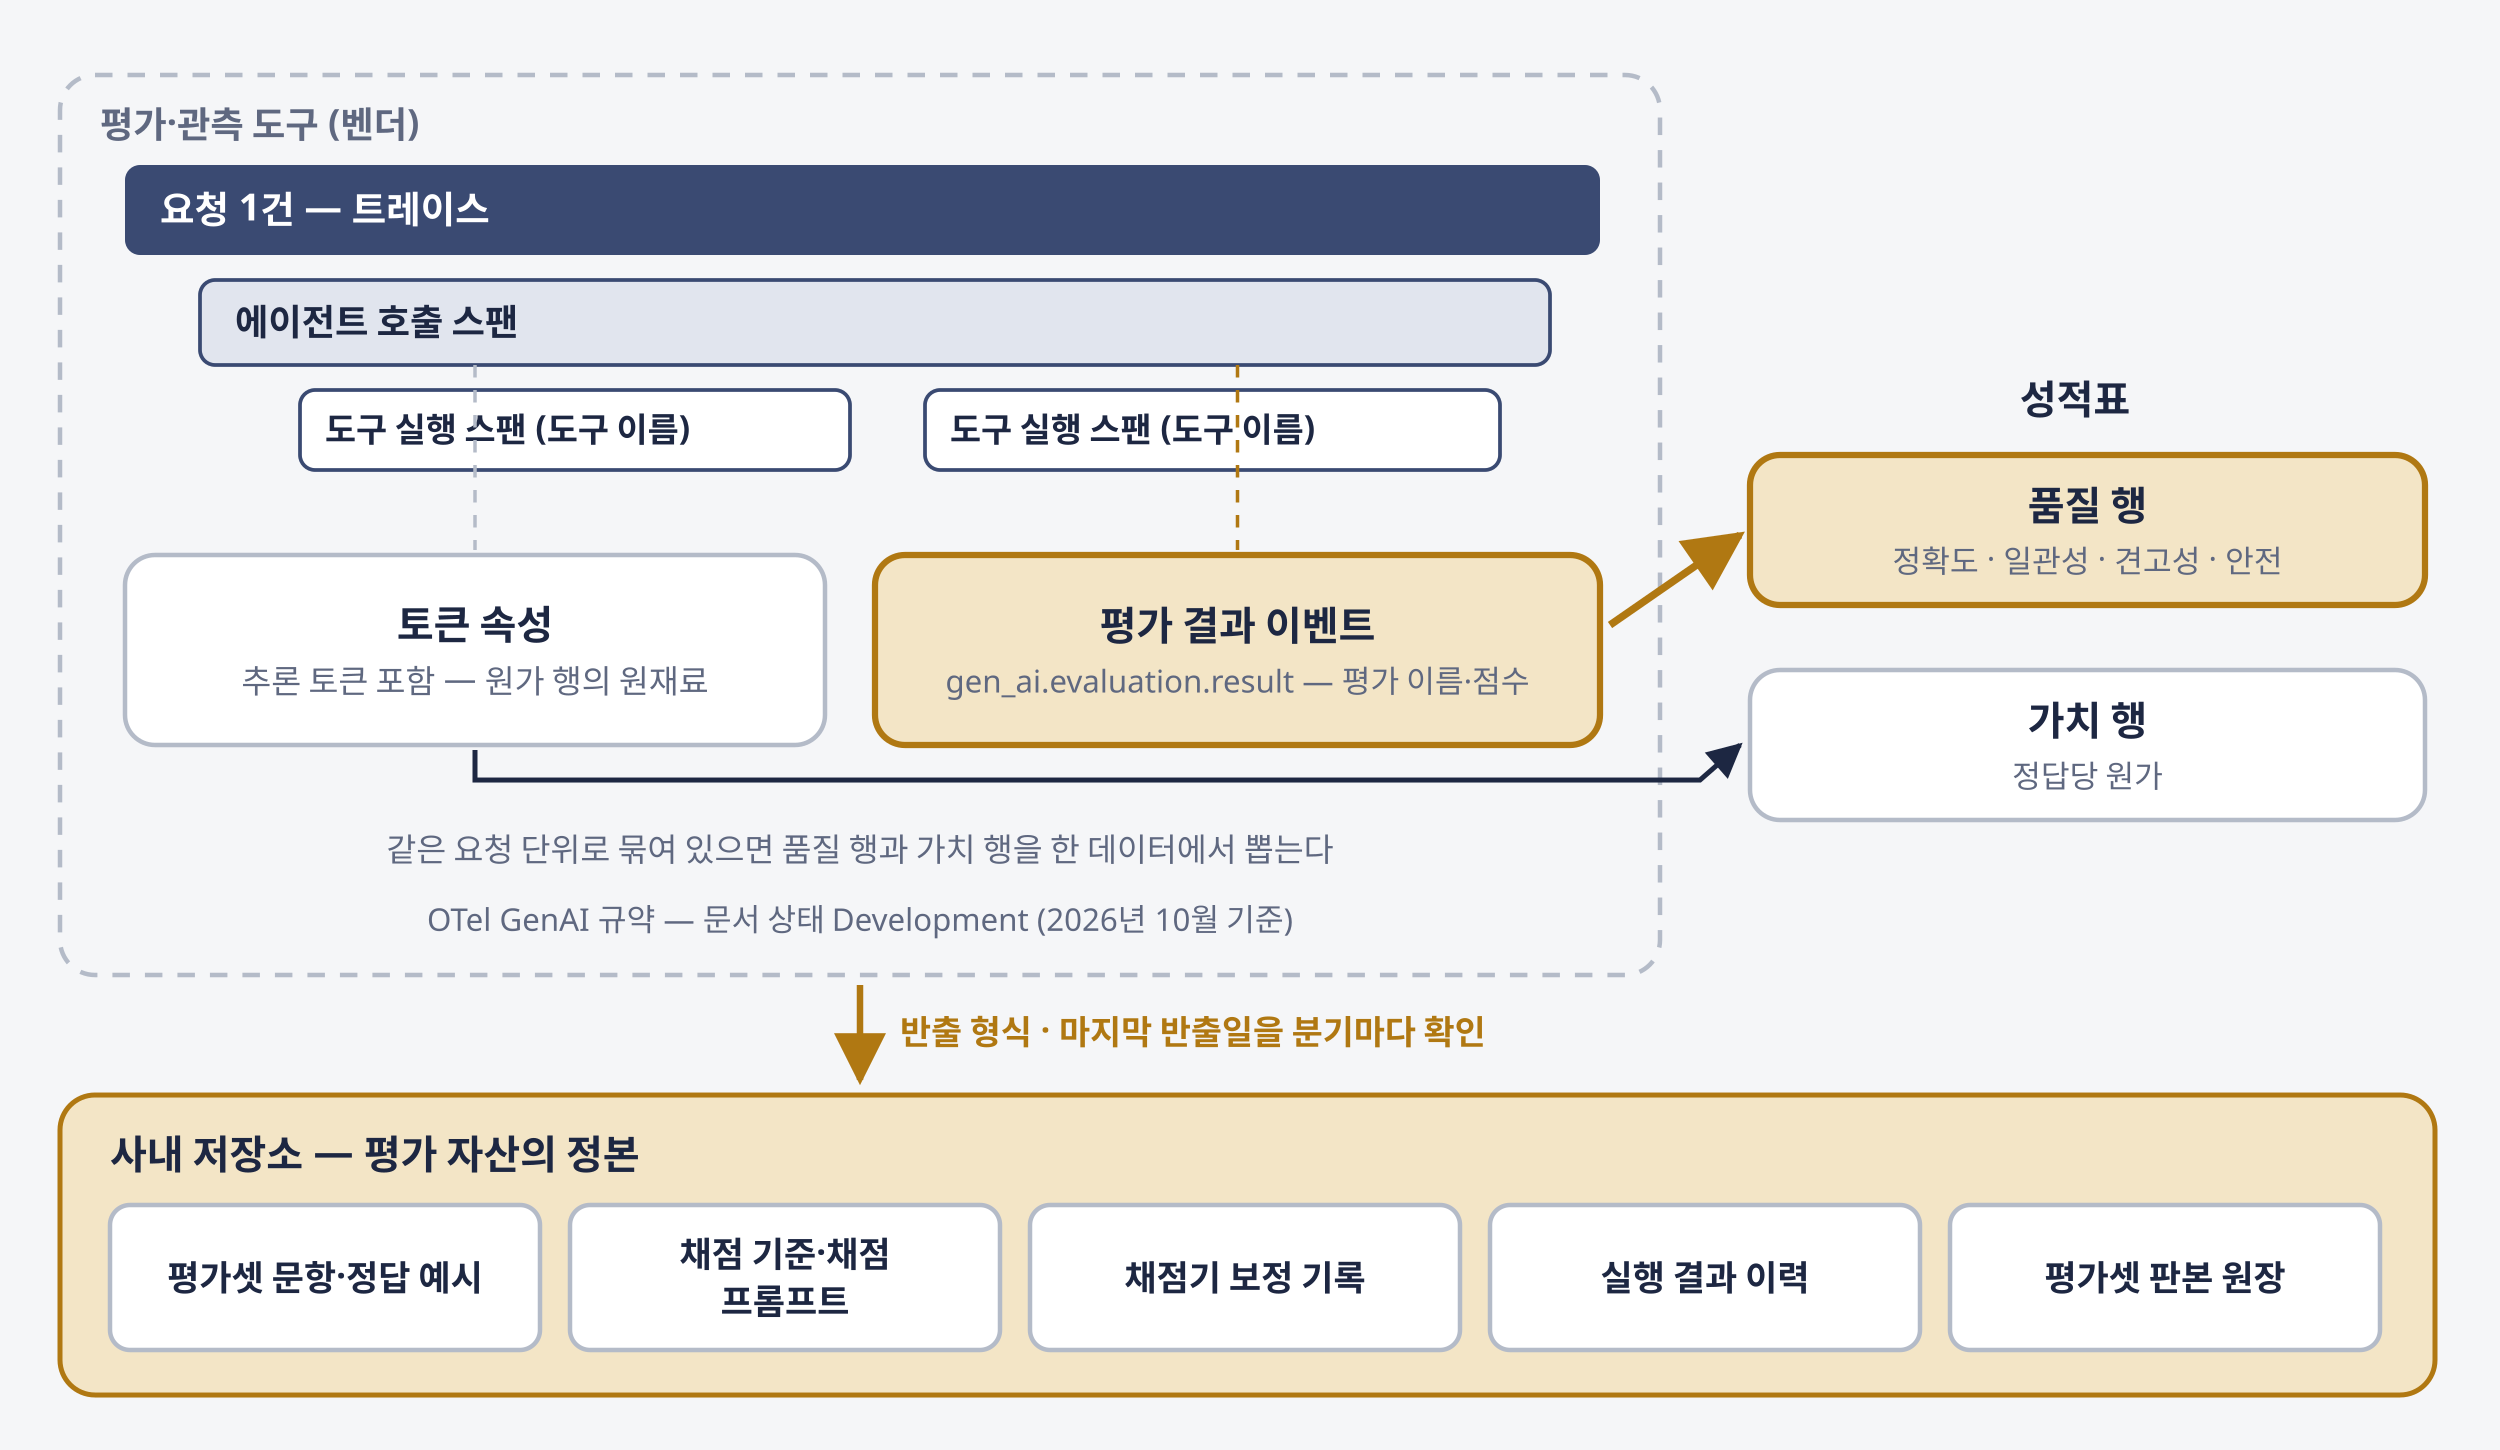
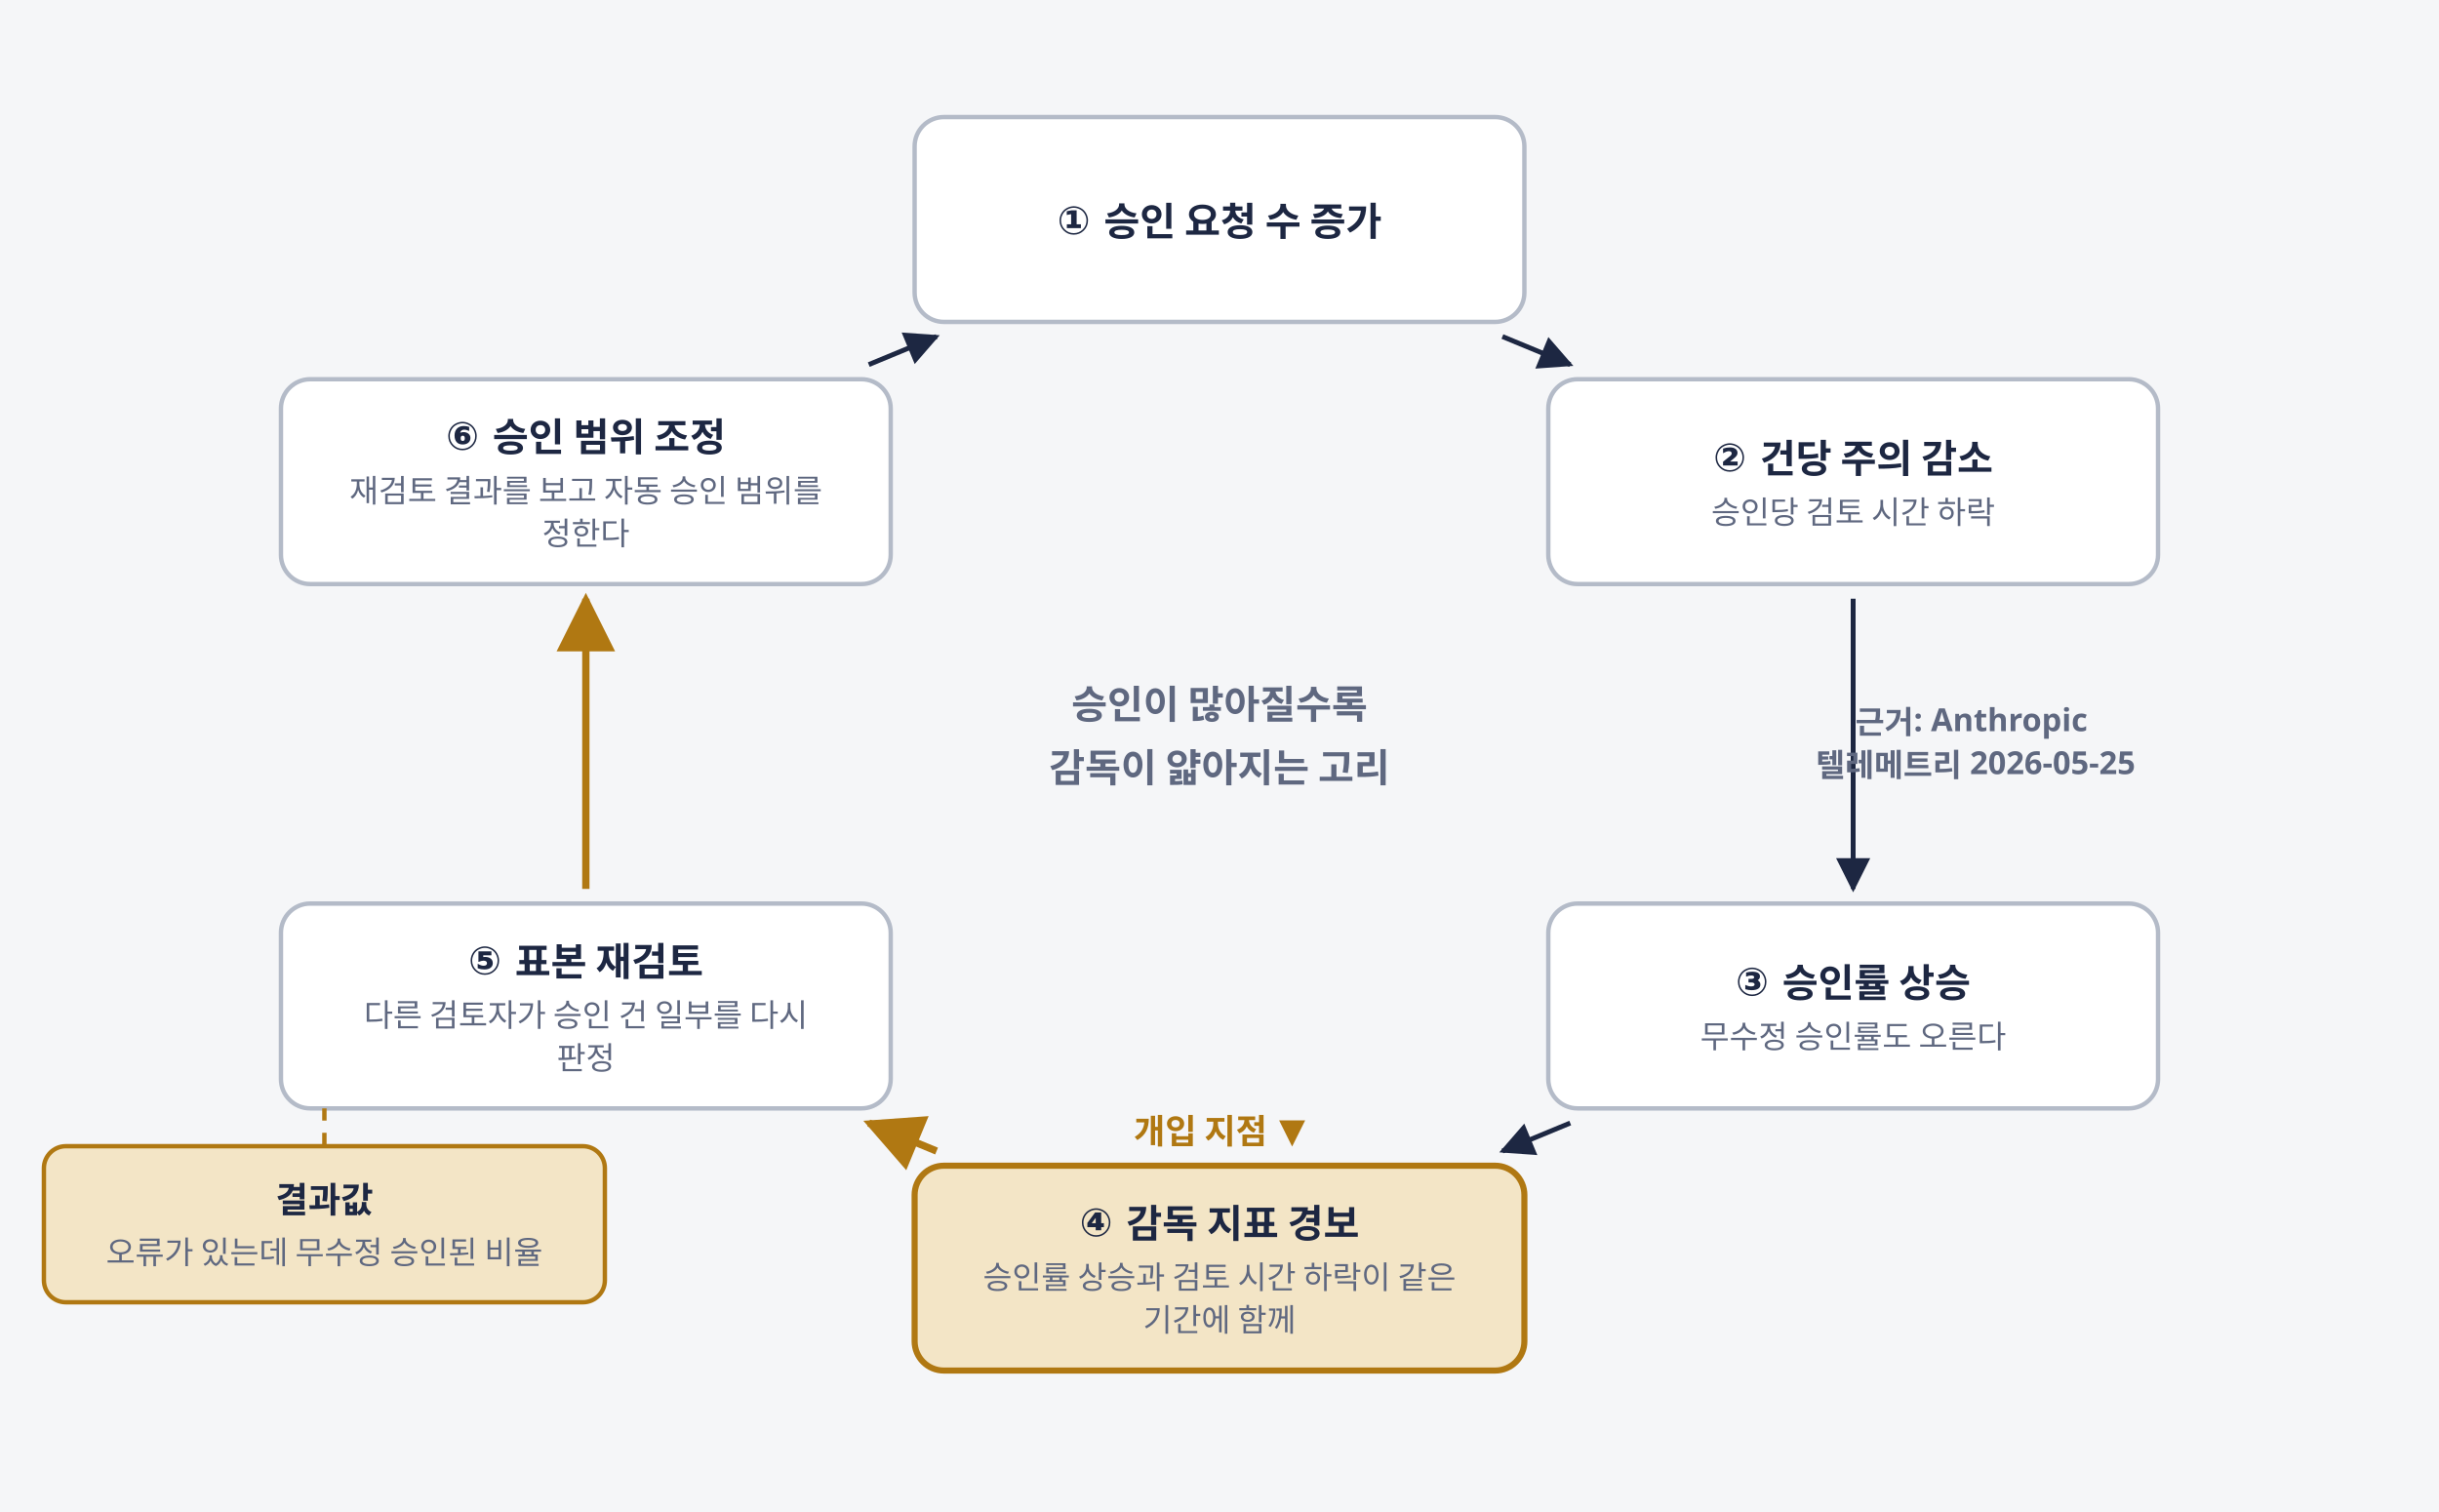
- <svg xmlns="http://www.w3.org/2000/svg" viewBox="0 0 1000 580" role="img" aria-label="한 요청의 트레이스에 실리는 품질·원가와 평가 자산이 벤더 밖으로 나가는 경로" font-family="Pretendard,'Apple SD Gothic Neo','Noto Sans KR',sans-serif">
+ <svg xmlns="http://www.w3.org/2000/svg" viewBox="0 0 1000 620" role="img" aria-label="승인 피로 고리와 경보·재검토가 끼어드는 지점" font-family="Pretendard,'Apple SD Gothic Neo','Noto Sans KR',sans-serif">
  <defs>
    <marker id="mi" viewBox="0 0 10 10" refX="9" refY="5" markerWidth="7" markerHeight="7" orient="auto-start-reverse">
      <path d="M0,0L10,5L0,10z" fill="#1D2742" />
    </marker>
    <marker id="mc" viewBox="0 0 10 10" refX="9" refY="5" markerWidth="8" markerHeight="8" orient="auto-start-reverse">
      <path d="M0,0L10,5L0,10z" fill="#B07812" />
    </marker>
  </defs>
-   <rect width="1000" height="580" fill="#F5F6F8" />
-   <rect x="24" y="30" width="640" height="360" rx="14" fill="none" stroke="#B4BBC8" stroke-width="1.8" stroke-dasharray="7 6" />
-   <text fill="#5F6880" font-size="14.5" font-weight="700" text-anchor="start" dominant-baseline="middle">
-     <tspan x="40.0" y="50.0">평가·관측 도구 (벤더)</tspan>
+   <rect width="1000" height="620" fill="#F5F6F8" />
+   <path d="M616.0,138.0 L643.8,149.5" fill="none" stroke="#1D2742" stroke-width="2" marker-end="url(#mi)" />
+   <path d="M759.8,245.5 L759.8,364.5" fill="none" stroke="#1D2742" stroke-width="2" marker-end="url(#mi)" />
+   <path d="M643.8,460.5 L616.0,472.0" fill="none" stroke="#1D2742" stroke-width="2" marker-end="url(#mi)" />
+   <path d="M384.0,472.0 L356.2,460.5" fill="none" stroke="#B07812" stroke-width="3" marker-end="url(#mc)" />
+   <path d="M240.2,364.5 L240.2,245.5" fill="none" stroke="#B07812" stroke-width="3" marker-end="url(#mc)" />
+   <path d="M356.2,149.5 L384.0,138.0" fill="none" stroke="#1D2742" stroke-width="2" marker-end="url(#mi)" />
+   <rect x="375.0" y="48.0" width="250" height="84" rx="12" fill="#FFFFFF" stroke="#B4BBC8" stroke-width="1.8" />
+   <text x="500.0" y="96.0" fill="#1D2742" font-size="16" font-weight="700" text-anchor="middle">① 승인 요청 수 증가</text>
+   <rect x="634.808" y="155.5" width="250" height="84" rx="12" fill="#FFFFFF" stroke="#B4BBC8" stroke-width="1.8" />
+   <text x="759.8" y="193.2" fill="#1D2742" font-size="16" font-weight="700" text-anchor="middle">② 건당 주의 감소</text>
+   <text x="759.8" y="214.7" fill="#5F6880" font-size="13" font-weight="400" text-anchor="middle">승인당 검토 시간 하락</text>
+   <rect x="634.808" y="370.5" width="250" height="84" rx="12" fill="#FFFFFF" stroke="#B4BBC8" stroke-width="1.8" />
+   <text x="759.8" y="408.2" fill="#1D2742" font-size="16" font-weight="700" text-anchor="middle">③ 승인률 상승</text>
+   <text x="759.8" y="429.7" fill="#5F6880" font-size="13" font-weight="400" text-anchor="middle">무수정 승인률도 오른다</text>
+   <rect x="375.0" y="478.0" width="250" height="84" rx="12" fill="#F3E5C6" stroke="#B07812" stroke-width="2.5" />
+   <text x="500.0" y="506.9" fill="#1D2742" font-size="16" font-weight="700" text-anchor="middle">④ 감독 지표 경보</text>
+   <text x="500.0" y="528.4" fill="#5F6880" font-size="13" font-weight="400" text-anchor="middle">승인률 상승과 검토 시간 하락이 같은</text>
+   <text x="500.0" y="545.9" fill="#5F6880" font-size="13" font-weight="400" text-anchor="middle">기간에 함께</text>
+   <rect x="115.192" y="370.5" width="250" height="84" rx="12" fill="#FFFFFF" stroke="#B4BBC8" stroke-width="1.8" />
+   <text x="240.2" y="399.5" fill="#1D2742" font-size="16" font-weight="700" text-anchor="middle">⑤ 표본 재검토</text>
+   <text x="240.2" y="420.9" fill="#5F6880" font-size="13" font-weight="400" text-anchor="middle">다른 검토자가 승인 건 일부를 다시</text>
+   <text x="240.2" y="438.5" fill="#5F6880" font-size="13" font-weight="400" text-anchor="middle">판정</text>
+   <rect x="115.192" y="155.5" width="250" height="84" rx="12" fill="#FFFFFF" stroke="#B4BBC8" stroke-width="1.8" />
+   <text x="240.2" y="184.4" fill="#1D2742" font-size="16" font-weight="700" text-anchor="middle">⑥ 승인 범위 조정</text>
+   <text x="240.2" y="205.9" fill="#5F6880" font-size="13" font-weight="400" text-anchor="middle">재검토 결과를 보고 자동 승인 범위를</text>
+   <text x="240.2" y="223.4" fill="#5F6880" font-size="13" font-weight="400" text-anchor="middle">정한다</text>
+   <text fill="#5F6880" font-size="16" font-weight="700" text-anchor="middle" dominant-baseline="middle">
+     <tspan x="500.0" y="289.0">승인이 많아질수록</tspan>
  </text>
-   <rect x="50.0" y="66.0" width="590.0" height="36.0" rx="6" fill="#3A4A72" stroke="none" stroke-width="0" />
-   <text fill="#FFFFFF" font-size="15" font-weight="700" text-anchor="start" dominant-baseline="middle">
-     <tspan x="64.0" y="84.0">요청 1건 — 트레이스</tspan>
+   <text fill="#5F6880" font-size="16" font-weight="700" text-anchor="middle" dominant-baseline="middle">
+     <tspan x="500.0" y="315.0">감독이 얇아지는 고리</tspan>
  </text>
-   <rect x="80.0" y="112.0" width="540.0" height="34.0" rx="6" fill="#E1E5EE" stroke="#3A4A72" stroke-width="1.5" />
-   <text fill="#1D2742" font-size="14.5" font-weight="700" text-anchor="start" dominant-baseline="middle">
-     <tspan x="94.0" y="129.0">에이전트 호출 스팬</tspan>
+   <text fill="#5F6880" font-size="13" font-weight="700" text-anchor="middle" dominant-baseline="middle">
+     <tspan x="810.0" y="296.2">근거: Anthropic</tspan>
+     <tspan x="810.0" y="313.8">텔레메트리 2026-05-25</tspan>
  </text>
-   <rect x="120.0" y="156.0" width="220.0" height="32.0" rx="6" fill="#FFFFFF" stroke="#3A4A72" stroke-width="1.5" />
-   <text fill="#1D2742" font-size="13.5" font-weight="700" text-anchor="start" dominant-baseline="middle">
-     <tspan x="130.0" y="172.0">도구 실행 스팬 (도구 이름)</tspan>
+   <text fill="#B07812" font-size="14" font-weight="700" text-anchor="middle" dominant-baseline="middle">
+     <tspan x="500.0" y="464.0">개입 지점 ▼</tspan>
  </text>
-   <rect x="370.0" y="156.0" width="230.0" height="32.0" rx="6" fill="#FFFFFF" stroke="#3A4A72" stroke-width="1.5" />
-   <text fill="#1D2742" font-size="13.5" font-weight="700" text-anchor="start" dominant-baseline="middle">
-     <tspan x="380.0" y="172.0">도구 실행 스팬 (도구 이름)</tspan>
-   </text>
-   <rect x="50" y="222" width="280" height="76" rx="12" fill="#FFFFFF" stroke="#B4BBC8" stroke-width="1.8" />
-   <text x="190.0" y="255.7" fill="#1D2742" font-size="16" font-weight="700" text-anchor="middle">토큰 속성</text>
-   <text x="190.0" y="277.2" fill="#5F6880" font-size="13" font-weight="400" text-anchor="middle">추론 토큰 포함 — 원가 행의 원재료</text>
-   <rect x="350" y="222" width="290" height="76" rx="12" fill="#F3E5C6" stroke="#B07812" stroke-width="2.5" />
-   <text x="495.0" y="256.1" fill="#1D2742" font-size="16" font-weight="700" text-anchor="middle">평가 결과 이벤트</text>
-   <text x="495.0" y="277.0" fill="#5F6880" font-size="12.5" font-weight="400" text-anchor="middle">gen_ai.evaluation.result — 평가 이름·점수</text>
-   <line x1="190" y1="146" x2="190" y2="220" stroke="#B4BBC8" stroke-width="1.4" stroke-dasharray="5 5" />
-   <line x1="495" y1="146" x2="495" y2="220" stroke="#B07812" stroke-width="1.4" stroke-dasharray="5 5" />
-   <text fill="#5F6880" font-size="13" font-weight="400" text-anchor="middle" dominant-baseline="middle">
-     <tspan x="344.0" y="340.0">같은 요청 단위로 묶여 있으면 품질 행과 가치 행을 한 데이터에서 뽑는다</tspan>
-   </text>
-   <text fill="#5F6880" font-size="12.5" font-weight="400" text-anchor="middle" dominant-baseline="middle">
-     <tspan x="344.0" y="368.0">OTel GenAI 규약 — 문서 상태 Development (2026년 10월 기준)</tspan>
-   </text>
-   <text fill="#1D2742" font-size="16" font-weight="700" text-anchor="middle" dominant-baseline="middle">
-     <tspan x="830.0" y="160.0">성적표</tspan>
-   </text>
-   <rect x="700" y="182" width="270" height="60" rx="12" fill="#F3E5C6" stroke="#B07812" stroke-width="2.5" />
-   <text x="835.0" y="208.1" fill="#1D2742" font-size="16" font-weight="700" text-anchor="middle">품질 행</text>
-   <text x="835.0" y="229.0" fill="#5F6880" font-size="12.5" font-weight="400" text-anchor="middle">정확도 · 일관성 · 견고성 · 안전</text>
-   <rect x="700" y="268" width="270" height="60" rx="12" fill="#FFFFFF" stroke="#B4BBC8" stroke-width="1.8" />
-   <text x="835.0" y="294.1" fill="#1D2742" font-size="16" font-weight="700" text-anchor="middle">가치 행</text>
-   <text x="835.0" y="315.0" fill="#5F6880" font-size="12.5" font-weight="400" text-anchor="middle">정답당 원가</text>
-   <path d="M644,250 L696,214" fill="none" stroke="#B07812" stroke-width="3" marker-end="url(#mc)" />
-   <path d="M190,300 L190,312 L680,312 L696,298" fill="none" stroke="#1D2742" stroke-width="2" marker-end="url(#mi)" />
-   <path d="M344,394 L344,432" fill="none" stroke="#B07812" stroke-width="2.6" marker-end="url(#mc)" />
-   <text fill="#B07812" font-size="13.5" font-weight="700" text-anchor="start" dominant-baseline="middle">
-     <tspan x="360.0" y="413.0">반출 형식 · 마지막 반출일을 분기마다 확인</tspan>
-   </text>
-   <rect x="24.0" y="438.0" width="950.0" height="120.0" rx="14" fill="#F3E5C6" stroke="#B07812" stroke-width="2" />
-   <text fill="#1D2742" font-size="16" font-weight="700" text-anchor="start" dominant-baseline="middle">
-     <tspan x="44.0" y="462.0">사내 저장소 — 평가 자산의 정본</tspan>
-   </text>
-   <rect x="44" y="482" width="172" height="58" rx="8" fill="#FFFFFF" stroke="#B4BBC8" stroke-width="1.8" />
-   <text x="130.0" y="516.2" fill="#1D2742" font-size="14" font-weight="700" text-anchor="middle">평가셋 문항·정답 예시</text>
-   <rect x="228" y="482" width="172" height="58" rx="8" fill="#FFFFFF" stroke="#B4BBC8" stroke-width="1.8" />
-   <text x="314.0" y="506.8" fill="#1D2742" font-size="14" font-weight="700" text-anchor="middle">채점 기준·채점</text>
-   <text x="314.0" y="525.7" fill="#1D2742" font-size="14" font-weight="700" text-anchor="middle">프롬프트</text>
-   <rect x="412" y="482" width="172" height="58" rx="8" fill="#FFFFFF" stroke="#B4BBC8" stroke-width="1.8" />
-   <text x="498.0" y="516.2" fill="#1D2742" font-size="14" font-weight="700" text-anchor="middle">채점기 보정 기록</text>
-   <rect x="596" y="482" width="172" height="58" rx="8" fill="#FFFFFF" stroke="#B4BBC8" stroke-width="1.8" />
-   <text x="682.0" y="516.2" fill="#1D2742" font-size="14" font-weight="700" text-anchor="middle">실행 결과 이력</text>
-   <rect x="780" y="482" width="172" height="58" rx="8" fill="#FFFFFF" stroke="#B4BBC8" stroke-width="1.8" />
-   <text x="866.0" y="516.2" fill="#1D2742" font-size="14" font-weight="700" text-anchor="middle">평가셋 판본 원장</text>
+   <rect x="18" y="470" width="230" height="64" rx="9" fill="#F3E5C6" stroke="#B07812" stroke-width="1.8" />
+   <text x="133.0" y="497.2" fill="#1D2742" font-size="14.5" font-weight="700" text-anchor="middle">결과값</text>
+   <text x="133.0" y="518.2" fill="#5F6880" font-size="13" font-weight="400" text-anchor="middle">오류가 있는데 무수정 승인된 비율</text>
+   <line x1="133" y1="454.5" x2="133" y2="470" stroke="#B07812" stroke-width="1.8" stroke-dasharray="5 5" />
</svg>
